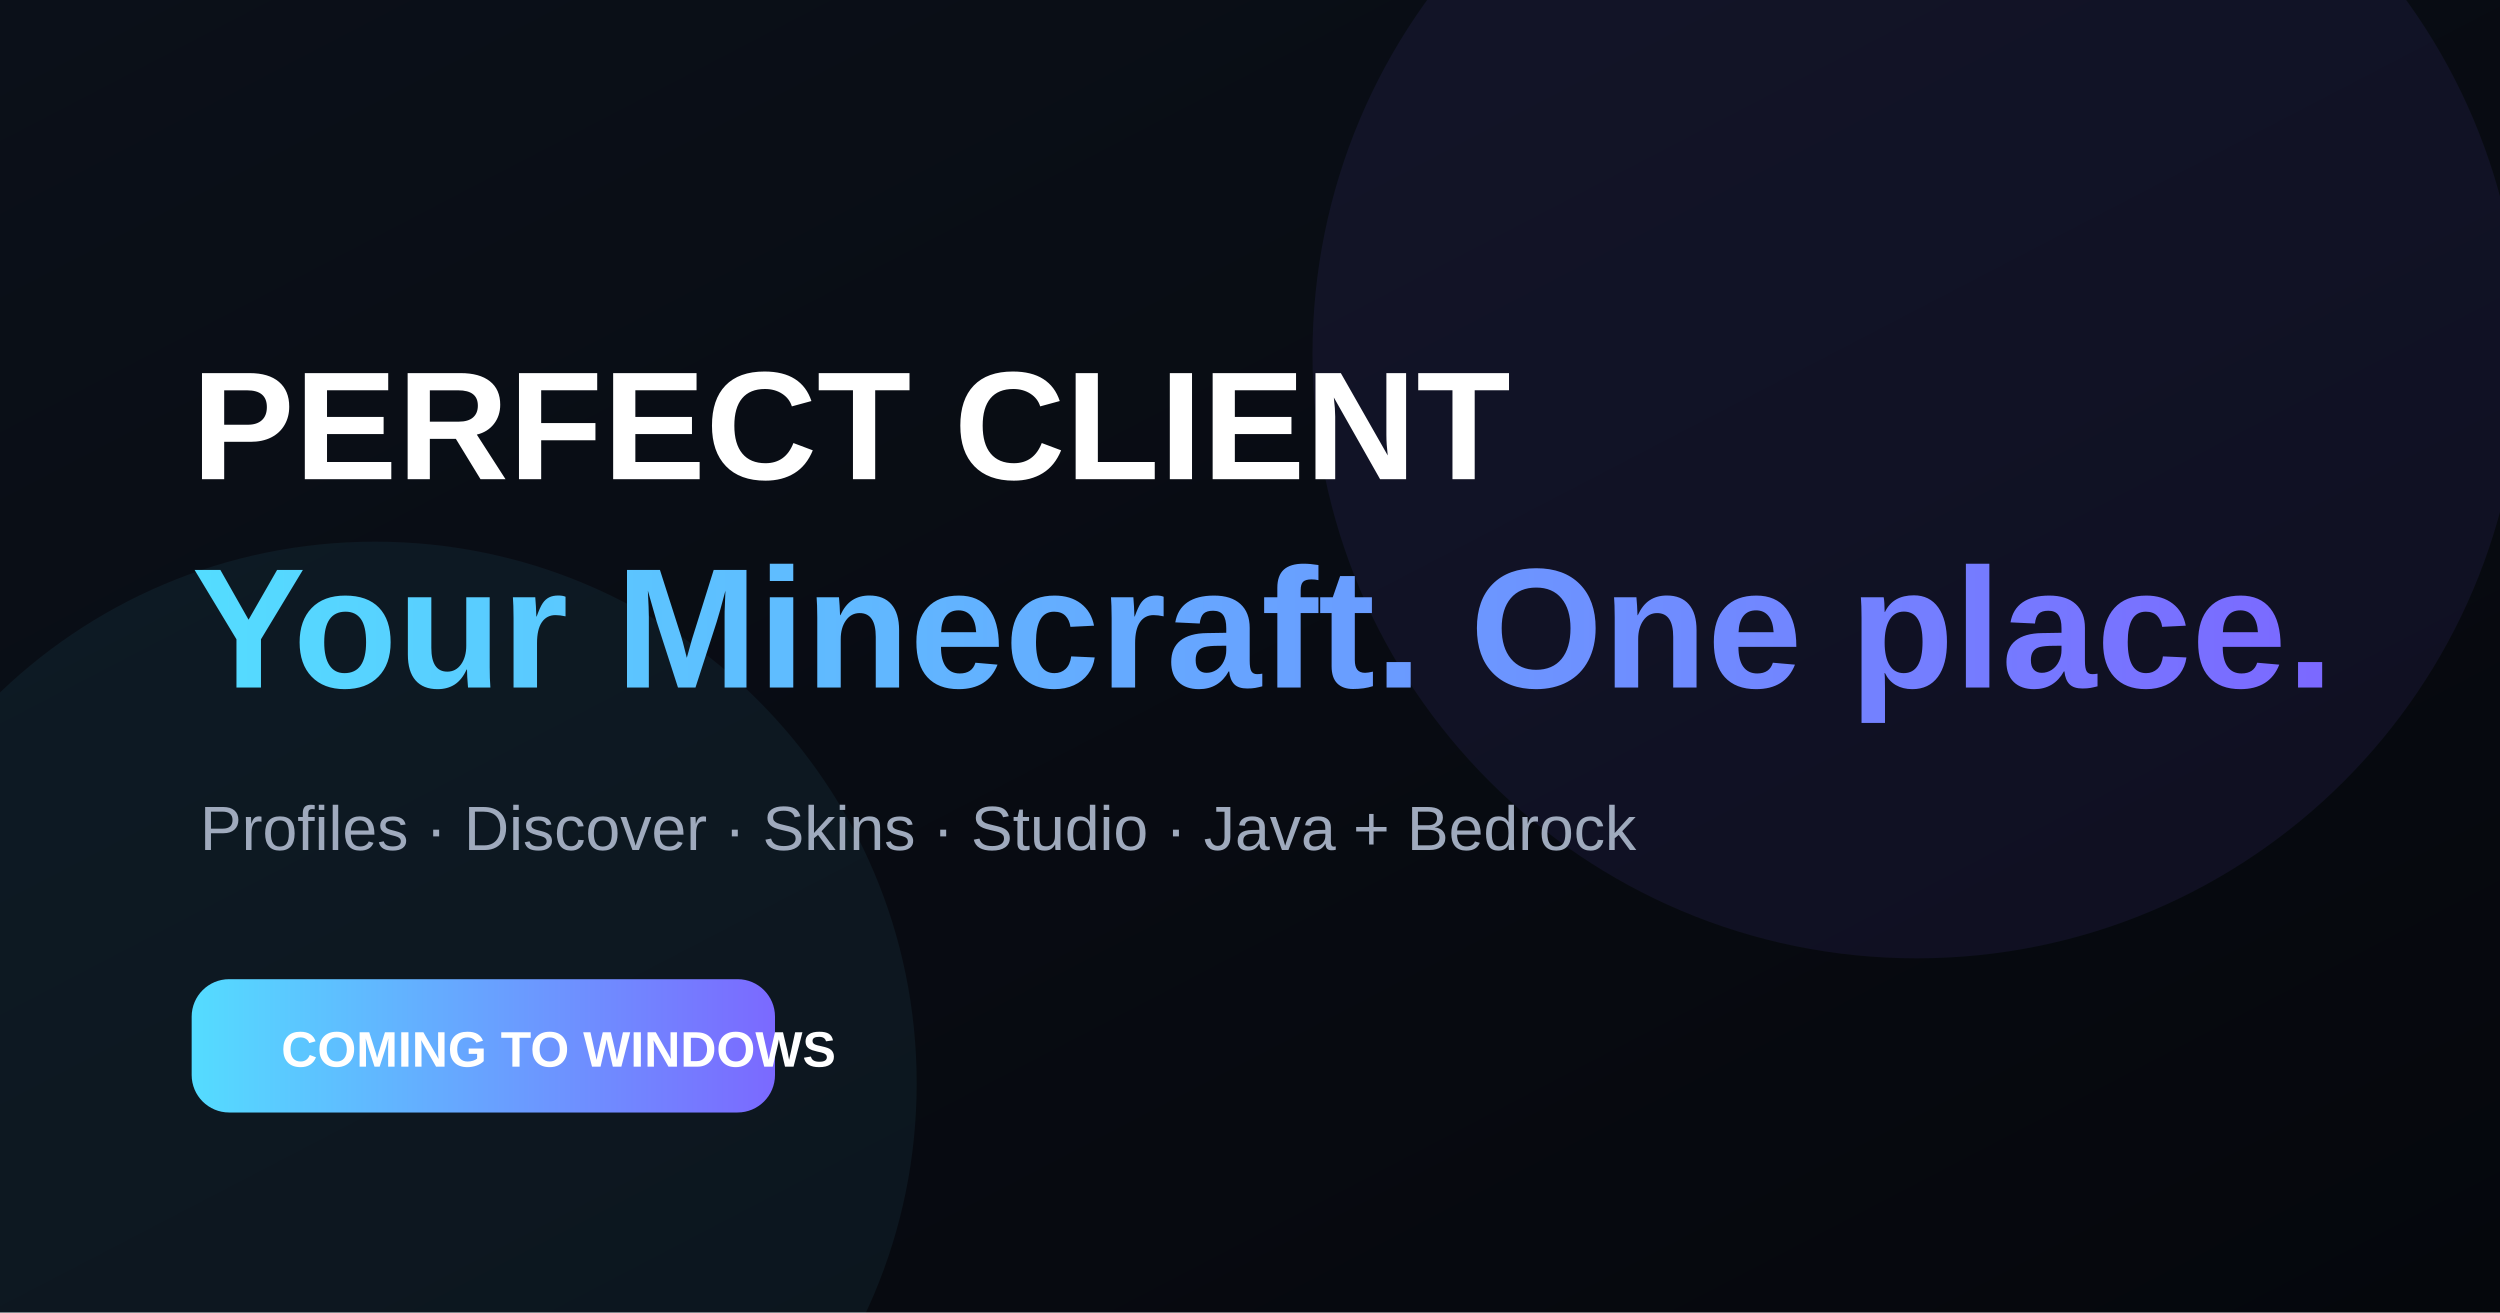
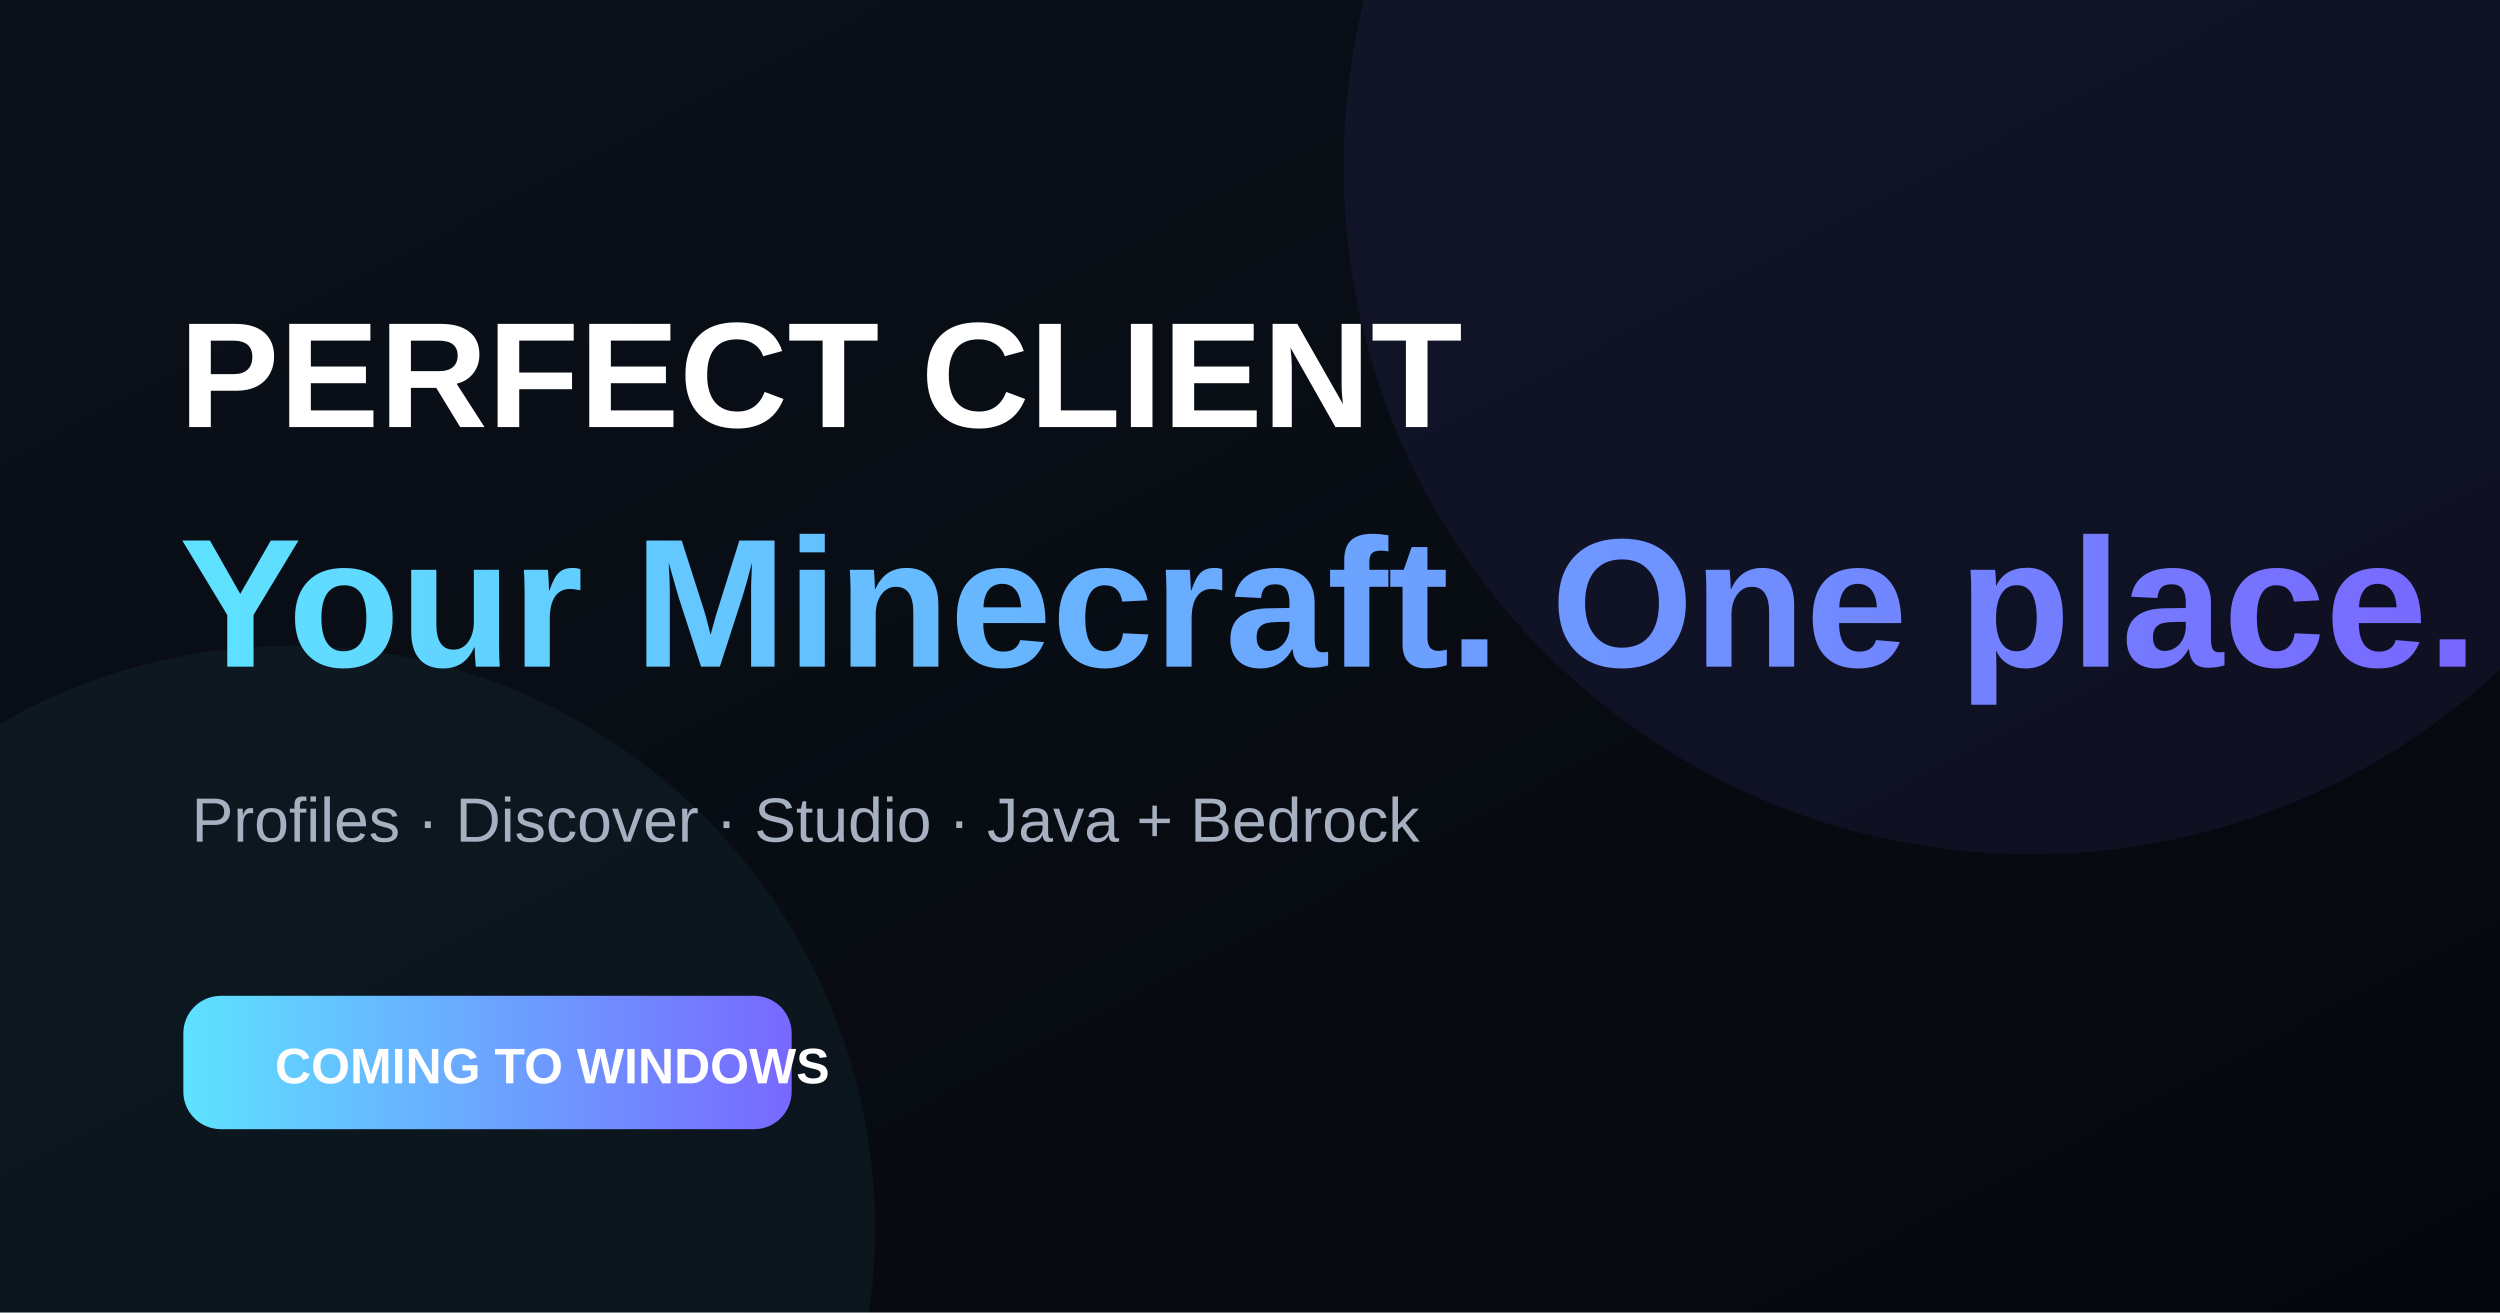
<svg xmlns="http://www.w3.org/2000/svg" width="1200" height="630" viewBox="0 0 1200 630">
  <defs>
    <linearGradient id="bg" x1="0" y1="0" x2="1" y2="1">
-       <stop stop-color="#0b1019" />
+       <stop stop-color="#0b111a" />
      <stop offset="1" stop-color="#05070c" />
    </linearGradient>
    <linearGradient id="g" x1="0" y1="0" x2="1" y2="0">
-       <stop stop-color="#54dcff" />
-       <stop offset="1" stop-color="#7b69ff" />
+       <stop stop-color="#5ee2ff" />
+       <stop offset="1" stop-color="#7868ff" />
    </linearGradient>
  </defs>
  <rect width="1200" height="630" fill="url(#bg)" />
-   <circle cx="920" cy="170" r="290" fill="#7b69ff" opacity=".08" />
-   <circle cx="180" cy="520" r="260" fill="#54dcff" opacity=".06" />
-   <text x="92" y="230" fill="#fff" font-family="Arial,sans-serif" font-size="74" font-weight="800">PERFECT CLIENT</text>
-   <text x="92" y="330" fill="url(#g)" font-family="Arial,sans-serif" font-size="82" font-weight="800">Your Minecraft. One place.</text>
-   <text x="96" y="408" fill="#9faabd" font-family="Arial,sans-serif" font-size="30">Profiles · Discover · Skins · Studio · Java + Bedrock</text>
-   <rect x="92" y="470" width="280" height="64" rx="18" fill="url(#g)" />
-   <text x="135" y="512" fill="#fff" font-family="Arial,sans-serif" font-size="24" font-weight="700">COMING TO WINDOWS</text>
+   <circle cx="975" cy="80" r="330" fill="#7868ff" opacity=".08" />
+   <circle cx="140" cy="590" r="280" fill="#5ee2ff" opacity=".05" />
+   <text x="86" y="205" fill="#fff" font-family="Arial,sans-serif" font-size="72" font-weight="800">PERFECT CLIENT</text>
+   <text x="86" y="320" fill="url(#g)" font-family="Arial,sans-serif" font-size="88" font-weight="800">Your Minecraft. One place.</text>
+   <text x="92" y="404" fill="#a6b0c1" font-family="Arial,sans-serif" font-size="30">Profiles · Discover · Studio · Java + Bedrock</text>
+   <rect x="88" y="478" width="292" height="64" rx="18" fill="url(#g)" />
+   <text x="132" y="520" fill="#fff" font-family="Arial,sans-serif" font-size="24" font-weight="700">COMING TO WINDOWS</text>
</svg>
